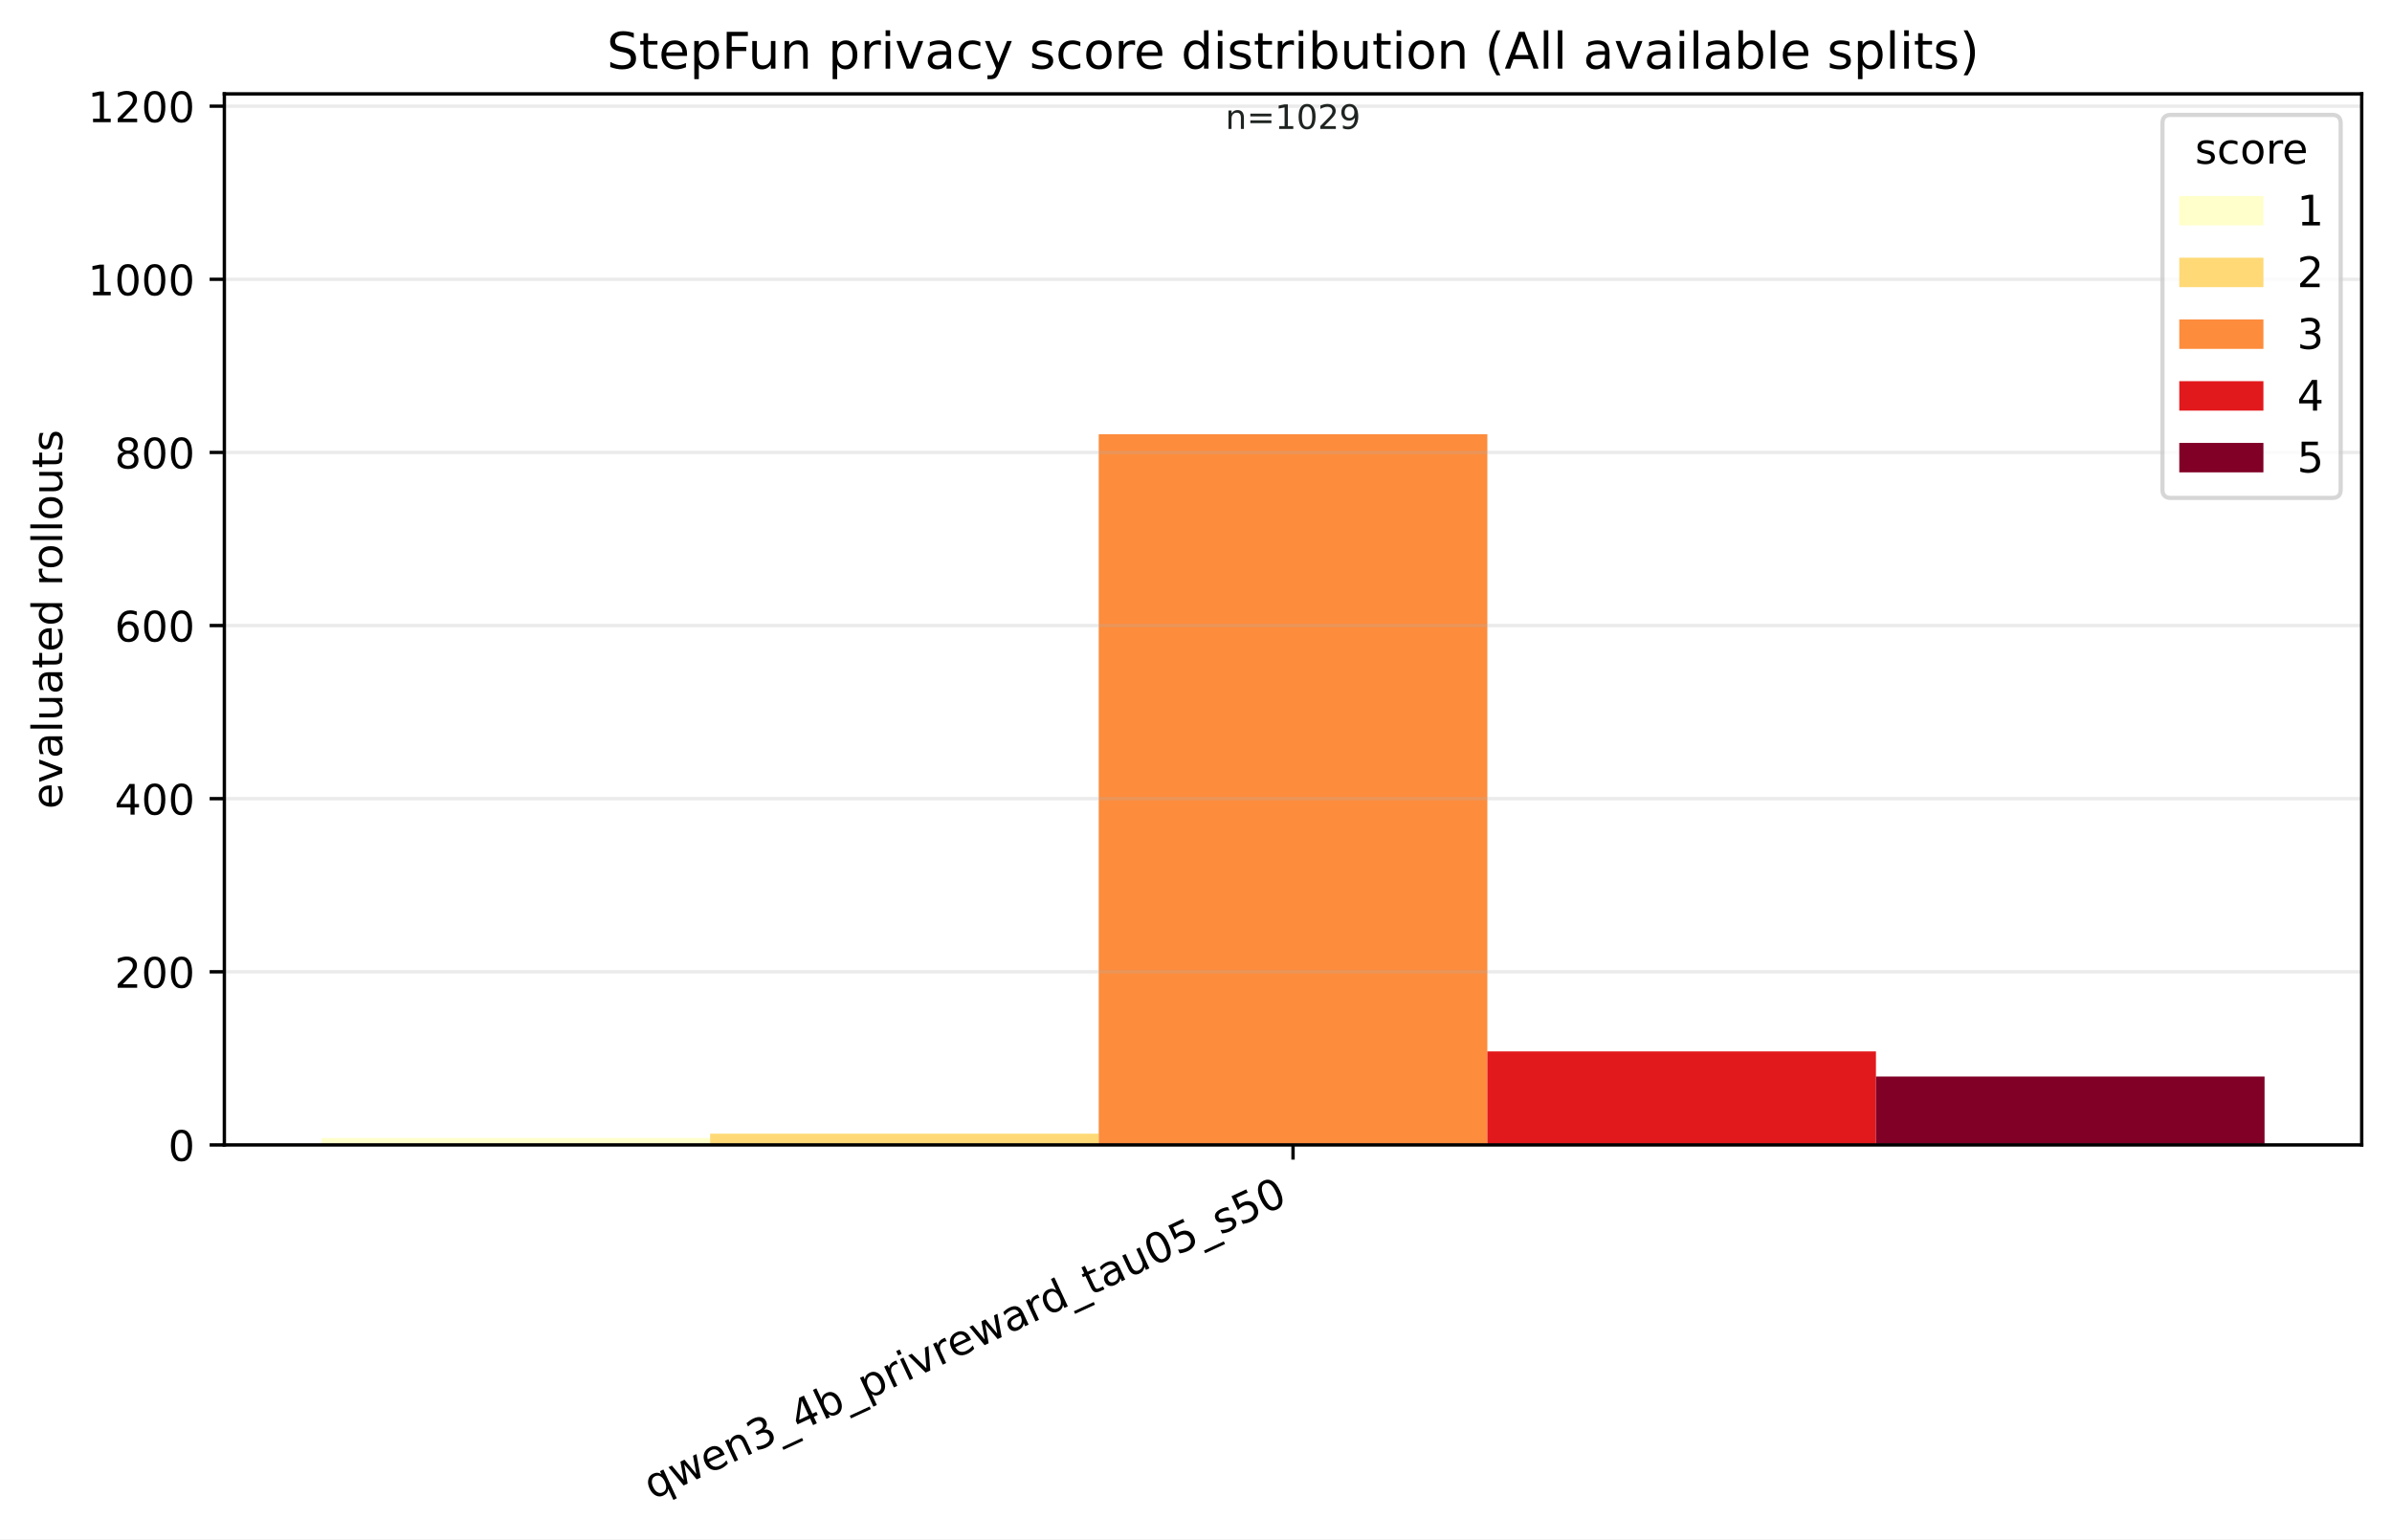
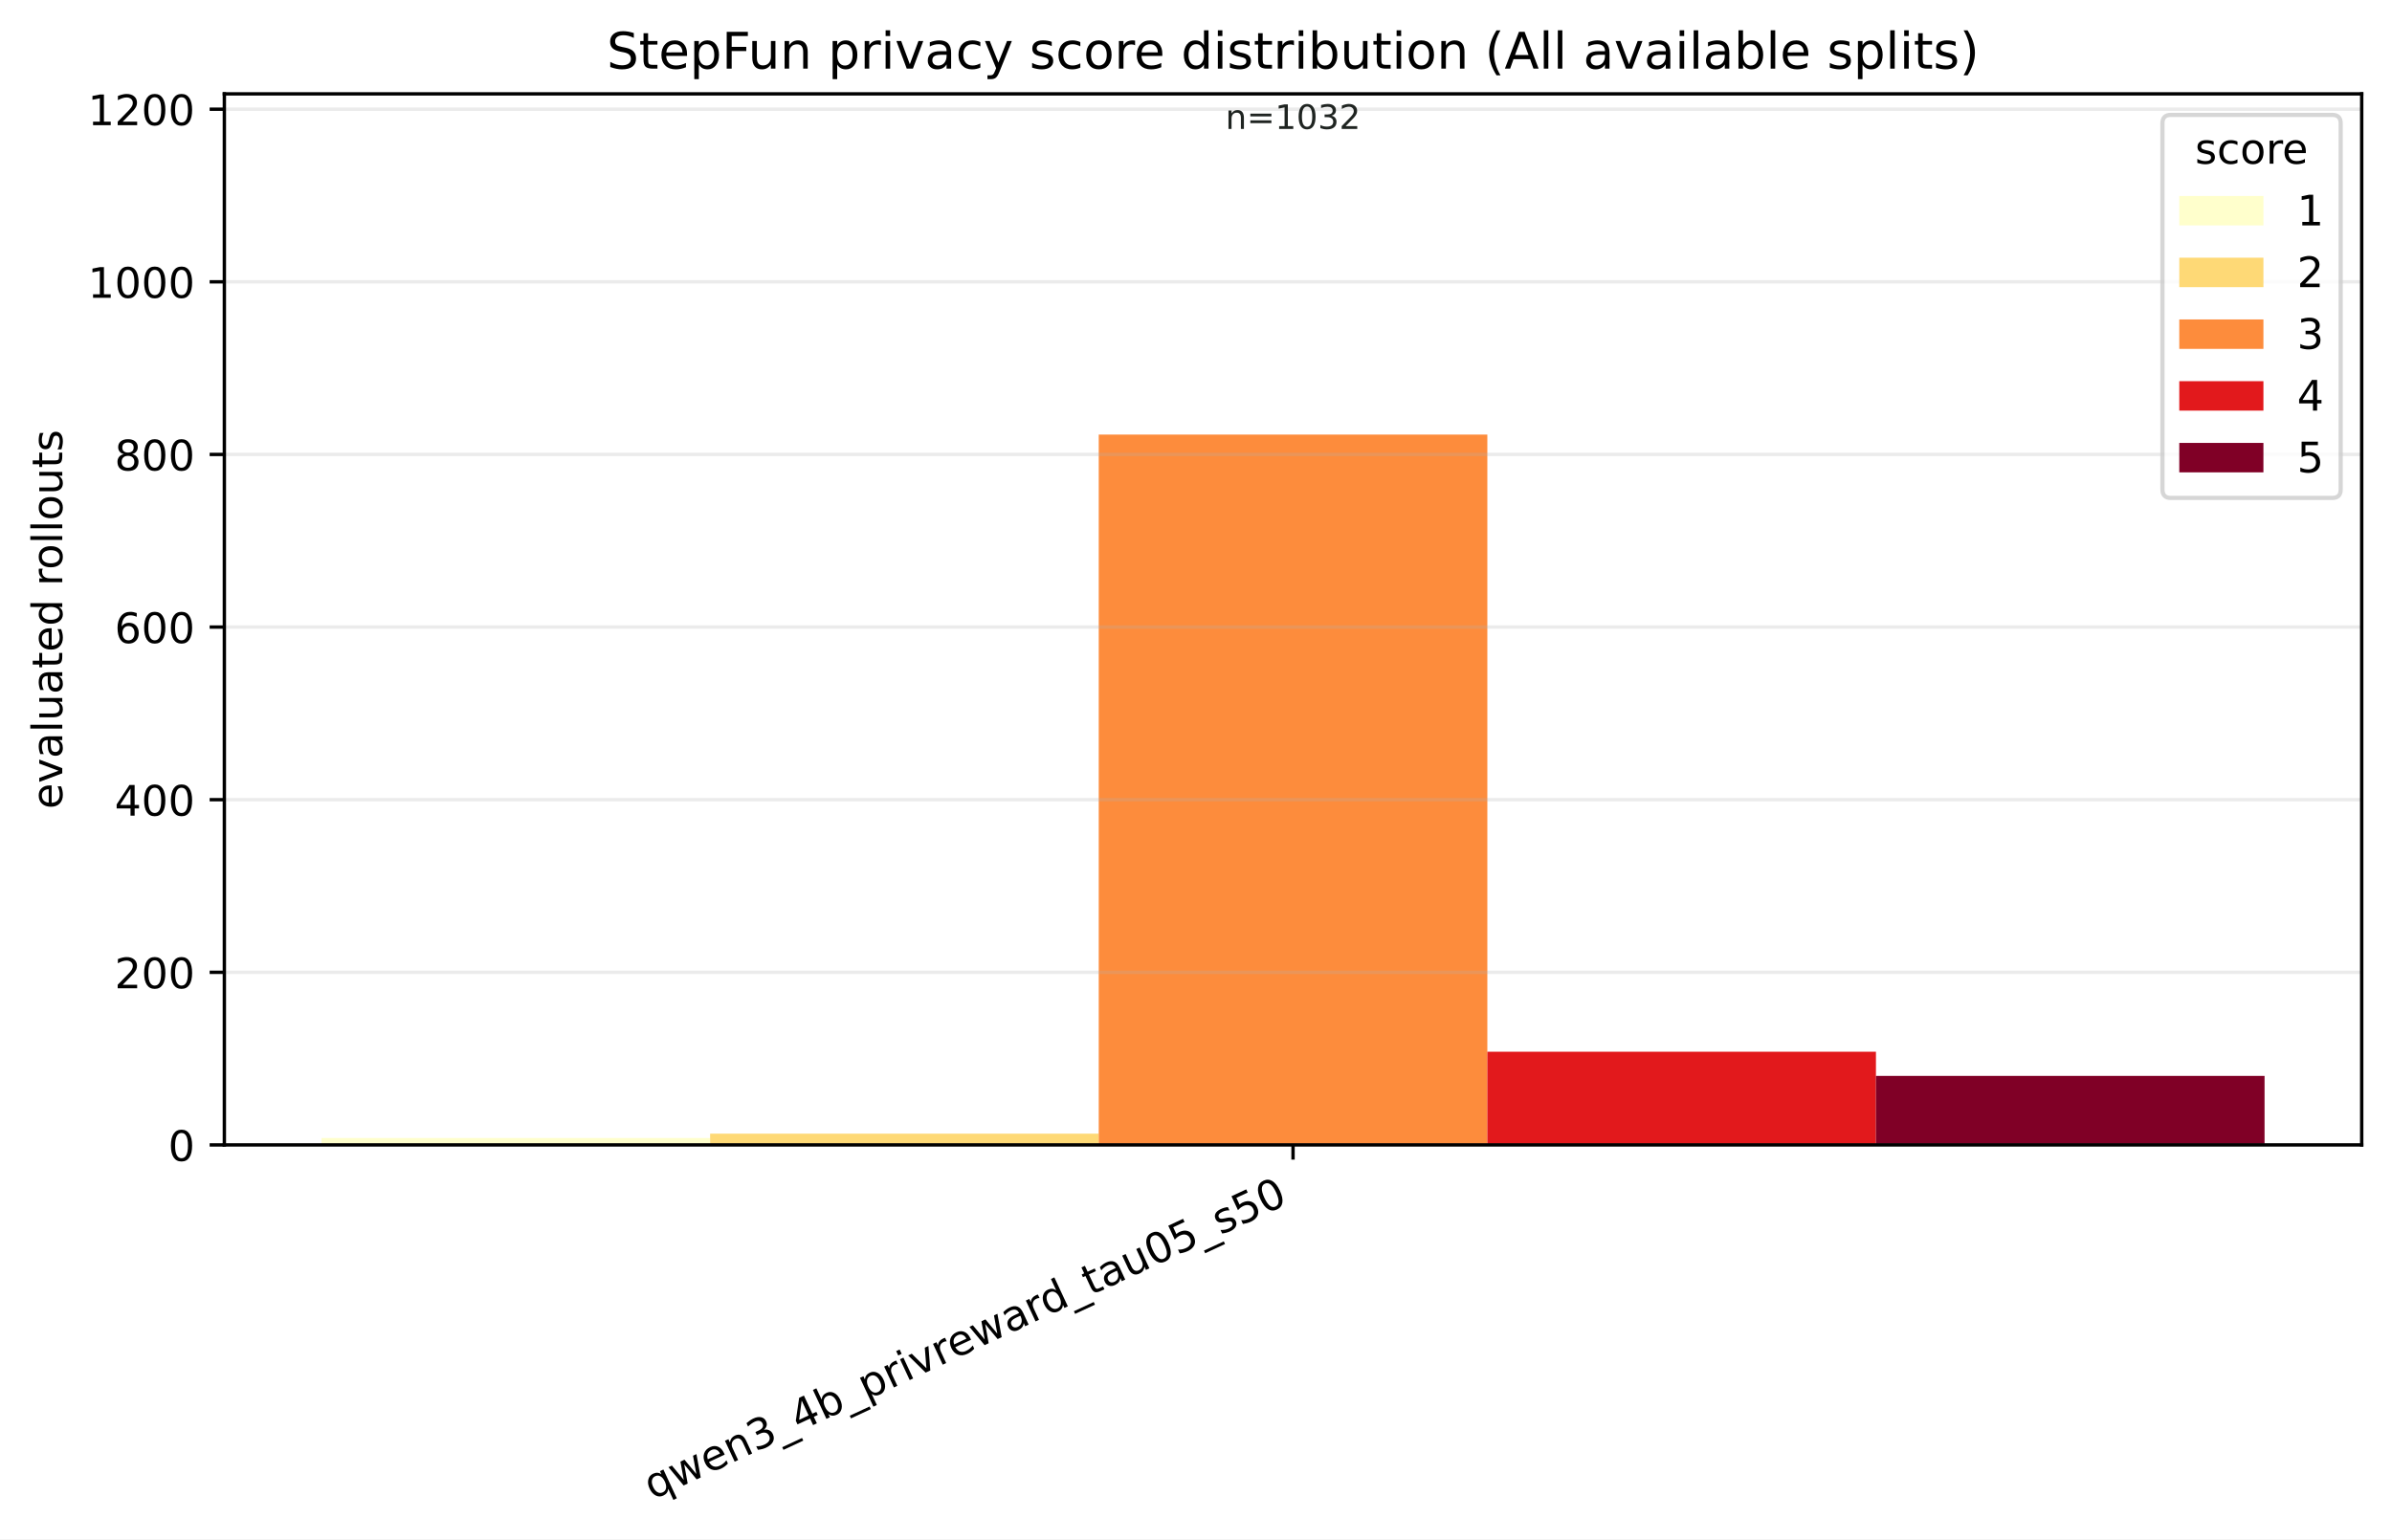
<svg xmlns="http://www.w3.org/2000/svg" xmlns:xlink="http://www.w3.org/1999/xlink" width="568.558pt" height="365.984pt" viewBox="0 0 568.558 365.984" version="1.1">
  <defs>
    <style type="text/css">*{stroke-linejoin: round; stroke-linecap: butt}</style>
  </defs>
  <g id="figure_1">
    <g id="patch_1">
      <path d="M 0 365.984 L 568.558 365.984 L 568.558 0 L 0 0 z " style="fill: #ffffff" />
    </g>
    <g id="axes_1">
      <g id="patch_2">
        <path d="M 53.328 272.217 L 561.358 272.217 L 561.358 22.318 L 53.328 22.318 z " style="fill: #ffffff" />
      </g>
      <g id="patch_3">
-         <path d="M 76.42 272.217 L 168.789 272.217 L 168.789 270.57 L 76.42 270.57 z " clip-path="url(#p75df45fd45)" style="fill: #ffffcc" />
+         <path d="M 76.42 272.217 L 168.789 272.217 L 168.789 270.575 L 76.42 270.575 z " clip-path="url(#pece420eff3)" style="fill: #ffffcc" />
      </g>
      <g id="patch_4">
-         <path d="M 168.789 272.217 L 261.159 272.217 L 261.159 269.541 L 168.789 269.541 z " clip-path="url(#p75df45fd45)" style="fill: #fed976" />
+         <path d="M 168.789 272.217 L 261.159 272.217 L 261.159 269.549 L 168.789 269.549 z " clip-path="url(#pece420eff3)" style="fill: #fed976" />
      </g>
      <g id="patch_5">
-         <path d="M 261.159 272.217 L 353.528 272.217 L 353.528 103.247 L 261.159 103.247 z " clip-path="url(#p75df45fd45)" style="fill: #fd8c3c" />
+         <path d="M 261.159 272.217 L 353.528 272.217 L 353.528 103.327 L 261.159 103.327 z " clip-path="url(#pece420eff3)" style="fill: #fd8c3c" />
      </g>
      <g id="patch_6">
-         <path d="M 353.528 272.217 L 445.897 272.217 L 445.897 249.989 L 353.528 249.989 z " clip-path="url(#p75df45fd45)" style="fill: #e2191c" />
+         <path d="M 353.528 272.217 L 445.897 272.217 L 445.897 250.054 L 353.528 250.054 z " clip-path="url(#pece420eff3)" style="fill: #e2191c" />
      </g>
      <g id="patch_7">
-         <path d="M 445.897 272.217 L 538.266 272.217 L 538.266 255.958 L 445.897 255.958 z " clip-path="url(#p75df45fd45)" style="fill: #800026" />
+         <path d="M 445.897 272.217 L 538.266 272.217 L 538.266 255.8 L 445.897 255.8 z " clip-path="url(#pece420eff3)" style="fill: #800026" />
      </g>
      <g id="matplotlib.axis_1">
        <g id="xtick_1">
          <g id="line2d_1">
            <defs>
-               <path id="m9df566ce9e" d="M 0 0 L 0 3.5 " style="stroke: #000000; stroke-width: 0.8" />
+               <path id="m0e441c0aa0" d="M 0 0 L 0 3.5 " style="stroke: #000000; stroke-width: 0.8" />
            </defs>
            <g>
-               <use xlink:href="#m9df566ce9e" x="307.343" y="272.217" style="stroke: #000000; stroke-width: 0.8" />
+               <use xlink:href="#m0e441c0aa0" x="307.343" y="272.217" style="stroke: #000000; stroke-width: 0.8" />
            </g>
          </g>
          <g id="text_1">
            <g transform="translate(155.0641 356.6474) rotate(-25) scale(0.1 -0.1)">
              <defs>
                <path id="DejaVuSans-71" d="M 947 1747 Q 947 1113 1208 752 Q 1469 391 1925 391 Q 2381 391 2643 752 Q 2906 1113 2906 1747 Q 2906 2381 2643 2742 Q 2381 3103 1925 3103 Q 1469 3103 1208 2742 Q 947 2381 947 1747 z M 2906 525 Q 2725 213 2448 61 Q 2172 -91 1784 -91 Q 1150 -91 751 415 Q 353 922 353 1747 Q 353 2572 751 3078 Q 1150 3584 1784 3584 Q 2172 3584 2448 3432 Q 2725 3281 2906 2969 L 2906 3500 L 3481 3500 L 3481 -1331 L 2906 -1331 L 2906 525 z " transform="scale(0.015625)" />
                <path id="DejaVuSans-77" d="M 269 3500 L 844 3500 L 1563 769 L 2278 3500 L 2956 3500 L 3675 769 L 4391 3500 L 4966 3500 L 4050 0 L 3372 0 L 2619 2869 L 1863 0 L 1184 0 L 269 3500 z " transform="scale(0.015625)" />
                <path id="DejaVuSans-65" d="M 3597 1894 L 3597 1613 L 953 1613 Q 991 1019 1311 708 Q 1631 397 2203 397 Q 2534 397 2845 478 Q 3156 559 3463 722 L 3463 178 Q 3153 47 2828 -22 Q 2503 -91 2169 -91 Q 1331 -91 842 396 Q 353 884 353 1716 Q 353 2575 817 3079 Q 1281 3584 2069 3584 Q 2775 3584 3186 3129 Q 3597 2675 3597 1894 z M 3022 2063 Q 3016 2534 2758 2815 Q 2500 3097 2075 3097 Q 1594 3097 1305 2825 Q 1016 2553 972 2059 L 3022 2063 z " transform="scale(0.015625)" />
                <path id="DejaVuSans-6e" d="M 3513 2113 L 3513 0 L 2938 0 L 2938 2094 Q 2938 2591 2744 2837 Q 2550 3084 2163 3084 Q 1697 3084 1428 2787 Q 1159 2491 1159 1978 L 1159 0 L 581 0 L 581 3500 L 1159 3500 L 1159 2956 Q 1366 3272 1645 3428 Q 1925 3584 2291 3584 Q 2894 3584 3203 3211 Q 3513 2838 3513 2113 z " transform="scale(0.015625)" />
                <path id="DejaVuSans-33" d="M 2597 2516 Q 3050 2419 3304 2112 Q 3559 1806 3559 1356 Q 3559 666 3084 287 Q 2609 -91 1734 -91 Q 1441 -91 1130 -33 Q 819 25 488 141 L 488 750 Q 750 597 1062 519 Q 1375 441 1716 441 Q 2309 441 2620 675 Q 2931 909 2931 1356 Q 2931 1769 2642 2001 Q 2353 2234 1838 2234 L 1294 2234 L 1294 2753 L 1863 2753 Q 2328 2753 2575 2939 Q 2822 3125 2822 3475 Q 2822 3834 2567 4026 Q 2313 4219 1838 4219 Q 1578 4219 1281 4162 Q 984 4106 628 3988 L 628 4550 Q 988 4650 1302 4700 Q 1616 4750 1894 4750 Q 2613 4750 3031 4423 Q 3450 4097 3450 3541 Q 3450 3153 3228 2886 Q 3006 2619 2597 2516 z " transform="scale(0.015625)" />
                <path id="DejaVuSans-5f" d="M 3263 -1063 L 3263 -1509 L -63 -1509 L -63 -1063 L 3263 -1063 z " transform="scale(0.015625)" />
                <path id="DejaVuSans-34" d="M 2419 4116 L 825 1625 L 2419 1625 L 2419 4116 z M 2253 4666 L 3047 4666 L 3047 1625 L 3713 1625 L 3713 1100 L 3047 1100 L 3047 0 L 2419 0 L 2419 1100 L 313 1100 L 313 1709 L 2253 4666 z " transform="scale(0.015625)" />
                <path id="DejaVuSans-62" d="M 3116 1747 Q 3116 2381 2855 2742 Q 2594 3103 2138 3103 Q 1681 3103 1420 2742 Q 1159 2381 1159 1747 Q 1159 1113 1420 752 Q 1681 391 2138 391 Q 2594 391 2855 752 Q 3116 1113 3116 1747 z M 1159 2969 Q 1341 3281 1617 3432 Q 1894 3584 2278 3584 Q 2916 3584 3314 3078 Q 3713 2572 3713 1747 Q 3713 922 3314 415 Q 2916 -91 2278 -91 Q 1894 -91 1617 61 Q 1341 213 1159 525 L 1159 0 L 581 0 L 581 4863 L 1159 4863 L 1159 2969 z " transform="scale(0.015625)" />
                <path id="DejaVuSans-70" d="M 1159 525 L 1159 -1331 L 581 -1331 L 581 3500 L 1159 3500 L 1159 2969 Q 1341 3281 1617 3432 Q 1894 3584 2278 3584 Q 2916 3584 3314 3078 Q 3713 2572 3713 1747 Q 3713 922 3314 415 Q 2916 -91 2278 -91 Q 1894 -91 1617 61 Q 1341 213 1159 525 z M 3116 1747 Q 3116 2381 2855 2742 Q 2594 3103 2138 3103 Q 1681 3103 1420 2742 Q 1159 2381 1159 1747 Q 1159 1113 1420 752 Q 1681 391 2138 391 Q 2594 391 2855 752 Q 3116 1113 3116 1747 z " transform="scale(0.015625)" />
                <path id="DejaVuSans-72" d="M 2631 2963 Q 2534 3019 2420 3045 Q 2306 3072 2169 3072 Q 1681 3072 1420 2755 Q 1159 2438 1159 1844 L 1159 0 L 581 0 L 581 3500 L 1159 3500 L 1159 2956 Q 1341 3275 1631 3429 Q 1922 3584 2338 3584 Q 2397 3584 2469 3576 Q 2541 3569 2628 3553 L 2631 2963 z " transform="scale(0.015625)" />
                <path id="DejaVuSans-69" d="M 603 3500 L 1178 3500 L 1178 0 L 603 0 L 603 3500 z M 603 4863 L 1178 4863 L 1178 4134 L 603 4134 L 603 4863 z " transform="scale(0.015625)" />
                <path id="DejaVuSans-76" d="M 191 3500 L 800 3500 L 1894 563 L 2988 3500 L 3597 3500 L 2284 0 L 1503 0 L 191 3500 z " transform="scale(0.015625)" />
                <path id="DejaVuSans-61" d="M 2194 1759 Q 1497 1759 1228 1600 Q 959 1441 959 1056 Q 959 750 1161 570 Q 1363 391 1709 391 Q 2188 391 2477 730 Q 2766 1069 2766 1631 L 2766 1759 L 2194 1759 z M 3341 1997 L 3341 0 L 2766 0 L 2766 531 Q 2569 213 2275 61 Q 1981 -91 1556 -91 Q 1019 -91 701 211 Q 384 513 384 1019 Q 384 1609 779 1909 Q 1175 2209 1959 2209 L 2766 2209 L 2766 2266 Q 2766 2663 2505 2880 Q 2244 3097 1772 3097 Q 1472 3097 1187 3025 Q 903 2953 641 2809 L 641 3341 Q 956 3463 1253 3523 Q 1550 3584 1831 3584 Q 2591 3584 2966 3190 Q 3341 2797 3341 1997 z " transform="scale(0.015625)" />
                <path id="DejaVuSans-64" d="M 2906 2969 L 2906 4863 L 3481 4863 L 3481 0 L 2906 0 L 2906 525 Q 2725 213 2448 61 Q 2172 -91 1784 -91 Q 1150 -91 751 415 Q 353 922 353 1747 Q 353 2572 751 3078 Q 1150 3584 1784 3584 Q 2172 3584 2448 3432 Q 2725 3281 2906 2969 z M 947 1747 Q 947 1113 1208 752 Q 1469 391 1925 391 Q 2381 391 2643 752 Q 2906 1113 2906 1747 Q 2906 2381 2643 2742 Q 2381 3103 1925 3103 Q 1469 3103 1208 2742 Q 947 2381 947 1747 z " transform="scale(0.015625)" />
                <path id="DejaVuSans-74" d="M 1172 4494 L 1172 3500 L 2356 3500 L 2356 3053 L 1172 3053 L 1172 1153 Q 1172 725 1289 603 Q 1406 481 1766 481 L 2356 481 L 2356 0 L 1766 0 Q 1100 0 847 248 Q 594 497 594 1153 L 594 3053 L 172 3053 L 172 3500 L 594 3500 L 594 4494 L 1172 4494 z " transform="scale(0.015625)" />
                <path id="DejaVuSans-75" d="M 544 1381 L 544 3500 L 1119 3500 L 1119 1403 Q 1119 906 1312 657 Q 1506 409 1894 409 Q 2359 409 2629 706 Q 2900 1003 2900 1516 L 2900 3500 L 3475 3500 L 3475 0 L 2900 0 L 2900 538 Q 2691 219 2414 64 Q 2138 -91 1772 -91 Q 1169 -91 856 284 Q 544 659 544 1381 z M 1991 3584 L 1991 3584 z " transform="scale(0.015625)" />
                <path id="DejaVuSans-30" d="M 2034 4250 Q 1547 4250 1301 3770 Q 1056 3291 1056 2328 Q 1056 1369 1301 889 Q 1547 409 2034 409 Q 2525 409 2770 889 Q 3016 1369 3016 2328 Q 3016 3291 2770 3770 Q 2525 4250 2034 4250 z M 2034 4750 Q 2819 4750 3233 4129 Q 3647 3509 3647 2328 Q 3647 1150 3233 529 Q 2819 -91 2034 -91 Q 1250 -91 836 529 Q 422 1150 422 2328 Q 422 3509 836 4129 Q 1250 4750 2034 4750 z " transform="scale(0.015625)" />
                <path id="DejaVuSans-35" d="M 691 4666 L 3169 4666 L 3169 4134 L 1269 4134 L 1269 2991 Q 1406 3038 1543 3061 Q 1681 3084 1819 3084 Q 2600 3084 3056 2656 Q 3513 2228 3513 1497 Q 3513 744 3044 326 Q 2575 -91 1722 -91 Q 1428 -91 1123 -41 Q 819 9 494 109 L 494 744 Q 775 591 1075 516 Q 1375 441 1709 441 Q 2250 441 2565 725 Q 2881 1009 2881 1497 Q 2881 1984 2565 2268 Q 2250 2553 1709 2553 Q 1456 2553 1204 2497 Q 953 2441 691 2322 L 691 4666 z " transform="scale(0.015625)" />
                <path id="DejaVuSans-73" d="M 2834 3397 L 2834 2853 Q 2591 2978 2328 3040 Q 2066 3103 1784 3103 Q 1356 3103 1142 2972 Q 928 2841 928 2578 Q 928 2378 1081 2264 Q 1234 2150 1697 2047 L 1894 2003 Q 2506 1872 2764 1633 Q 3022 1394 3022 966 Q 3022 478 2636 193 Q 2250 -91 1575 -91 Q 1294 -91 989 -36 Q 684 19 347 128 L 347 722 Q 666 556 975 473 Q 1284 391 1588 391 Q 1994 391 2212 530 Q 2431 669 2431 922 Q 2431 1156 2273 1281 Q 2116 1406 1581 1522 L 1381 1569 Q 847 1681 609 1914 Q 372 2147 372 2553 Q 372 3047 722 3315 Q 1072 3584 1716 3584 Q 2034 3584 2315 3537 Q 2597 3491 2834 3397 z " transform="scale(0.015625)" />
              </defs>
              <use xlink:href="#DejaVuSans-71" />
              <use xlink:href="#DejaVuSans-77" transform="translate(63.47656 0)" />
              <use xlink:href="#DejaVuSans-65" transform="translate(145.2637 0)" />
              <use xlink:href="#DejaVuSans-6e" transform="translate(206.7871 0)" />
              <use xlink:href="#DejaVuSans-33" transform="translate(270.166 0)" />
              <use xlink:href="#DejaVuSans-5f" transform="translate(333.7891 0)" />
              <use xlink:href="#DejaVuSans-34" transform="translate(383.7891 0)" />
              <use xlink:href="#DejaVuSans-62" transform="translate(447.4121 0)" />
              <use xlink:href="#DejaVuSans-5f" transform="translate(510.8887 0)" />
              <use xlink:href="#DejaVuSans-70" transform="translate(560.8887 0)" />
              <use xlink:href="#DejaVuSans-72" transform="translate(624.3652 0)" />
              <use xlink:href="#DejaVuSans-69" transform="translate(665.4785 0)" />
              <use xlink:href="#DejaVuSans-76" transform="translate(693.2617 0)" />
              <use xlink:href="#DejaVuSans-72" transform="translate(752.4414 0)" />
              <use xlink:href="#DejaVuSans-65" transform="translate(791.3047 0)" />
              <use xlink:href="#DejaVuSans-77" transform="translate(852.8281 0)" />
              <use xlink:href="#DejaVuSans-61" transform="translate(934.6152 0)" />
              <use xlink:href="#DejaVuSans-72" transform="translate(995.8945 0)" />
              <use xlink:href="#DejaVuSans-64" transform="translate(1035.258 0)" />
              <use xlink:href="#DejaVuSans-5f" transform="translate(1098.734 0)" />
              <use xlink:href="#DejaVuSans-74" transform="translate(1148.734 0)" />
              <use xlink:href="#DejaVuSans-61" transform="translate(1187.943 0)" />
              <use xlink:href="#DejaVuSans-75" transform="translate(1249.223 0)" />
              <use xlink:href="#DejaVuSans-30" transform="translate(1312.602 0)" />
              <use xlink:href="#DejaVuSans-35" transform="translate(1376.225 0)" />
              <use xlink:href="#DejaVuSans-5f" transform="translate(1439.848 0)" />
              <use xlink:href="#DejaVuSans-73" transform="translate(1489.848 0)" />
              <use xlink:href="#DejaVuSans-35" transform="translate(1541.947 0)" />
              <use xlink:href="#DejaVuSans-30" transform="translate(1605.57 0)" />
            </g>
          </g>
        </g>
      </g>
      <g id="matplotlib.axis_2">
        <g id="ytick_1">
          <g id="line2d_2">
-             <path d="M 53.328 272.217 L 561.358 272.217 " clip-path="url(#p75df45fd45)" style="fill: none; stroke: #b0b0b0; stroke-opacity: 0.25; stroke-width: 0.8; stroke-linecap: square" />
+             <path d="M 53.328 272.217 L 561.358 272.217 " clip-path="url(#pece420eff3)" style="fill: none; stroke: #b0b0b0; stroke-opacity: 0.25; stroke-width: 0.8; stroke-linecap: square" />
          </g>
          <g id="line2d_3">
            <defs>
-               <path id="mca299df911" d="M 0 0 L -3.5 0 " style="stroke: #000000; stroke-width: 0.8" />
+               <path id="m14e8c28474" d="M 0 0 L -3.5 0 " style="stroke: #000000; stroke-width: 0.8" />
            </defs>
            <g>
-               <use xlink:href="#mca299df911" x="53.328" y="272.217" style="stroke: #000000; stroke-width: 0.8" />
+               <use xlink:href="#m14e8c28474" x="53.328" y="272.217" style="stroke: #000000; stroke-width: 0.8" />
            </g>
          </g>
          <g id="text_2">
            <g transform="translate(39.96563 276.0158) scale(0.1 -0.1)">
              <use xlink:href="#DejaVuSans-30" />
            </g>
          </g>
        </g>
        <g id="ytick_2">
          <g id="line2d_4">
-             <path d="M 53.328 231.055 L 561.358 231.055 " clip-path="url(#p75df45fd45)" style="fill: none; stroke: #b0b0b0; stroke-opacity: 0.25; stroke-width: 0.8; stroke-linecap: square" />
+             <path d="M 53.328 231.174 L 561.358 231.174 " clip-path="url(#pece420eff3)" style="fill: none; stroke: #b0b0b0; stroke-opacity: 0.25; stroke-width: 0.8; stroke-linecap: square" />
          </g>
          <g id="line2d_5">
            <g>
-               <use xlink:href="#mca299df911" x="53.328" y="231.055" style="stroke: #000000; stroke-width: 0.8" />
+               <use xlink:href="#m14e8c28474" x="53.328" y="231.174" style="stroke: #000000; stroke-width: 0.8" />
            </g>
          </g>
          <g id="text_3">
-             <g transform="translate(27.24063 234.8539) scale(0.1 -0.1)">
+             <g transform="translate(27.24063 234.9735) scale(0.1 -0.1)">
              <defs>
                <path id="DejaVuSans-32" d="M 1228 531 L 3431 531 L 3431 0 L 469 0 L 469 531 Q 828 903 1448 1529 Q 2069 2156 2228 2338 Q 2531 2678 2651 2914 Q 2772 3150 2772 3378 Q 2772 3750 2511 3984 Q 2250 4219 1831 4219 Q 1534 4219 1204 4116 Q 875 4013 500 3803 L 500 4441 Q 881 4594 1212 4672 Q 1544 4750 1819 4750 Q 2544 4750 2975 4387 Q 3406 4025 3406 3419 Q 3406 3131 3298 2873 Q 3191 2616 2906 2266 Q 2828 2175 2409 1742 Q 1991 1309 1228 531 z " transform="scale(0.015625)" />
              </defs>
              <use xlink:href="#DejaVuSans-32" />
              <use xlink:href="#DejaVuSans-30" transform="translate(63.62305 0)" />
              <use xlink:href="#DejaVuSans-30" transform="translate(127.2461 0)" />
            </g>
          </g>
        </g>
        <g id="ytick_3">
          <g id="line2d_6">
-             <path d="M 53.328 189.893 L 561.358 189.893 " clip-path="url(#p75df45fd45)" style="fill: none; stroke: #b0b0b0; stroke-opacity: 0.25; stroke-width: 0.8; stroke-linecap: square" />
+             <path d="M 53.328 190.132 L 561.358 190.132 " clip-path="url(#pece420eff3)" style="fill: none; stroke: #b0b0b0; stroke-opacity: 0.25; stroke-width: 0.8; stroke-linecap: square" />
          </g>
          <g id="line2d_7">
            <g>
-               <use xlink:href="#mca299df911" x="53.328" y="189.893" style="stroke: #000000; stroke-width: 0.8" />
+               <use xlink:href="#m14e8c28474" x="53.328" y="190.132" style="stroke: #000000; stroke-width: 0.8" />
            </g>
          </g>
          <g id="text_4">
-             <g transform="translate(27.24063 193.6919) scale(0.1 -0.1)">
+             <g transform="translate(27.24063 193.9312) scale(0.1 -0.1)">
              <use xlink:href="#DejaVuSans-34" />
              <use xlink:href="#DejaVuSans-30" transform="translate(63.62305 0)" />
              <use xlink:href="#DejaVuSans-30" transform="translate(127.2461 0)" />
            </g>
          </g>
        </g>
        <g id="ytick_4">
          <g id="line2d_8">
-             <path d="M 53.328 148.731 L 561.358 148.731 " clip-path="url(#p75df45fd45)" style="fill: none; stroke: #b0b0b0; stroke-opacity: 0.25; stroke-width: 0.8; stroke-linecap: square" />
+             <path d="M 53.328 149.09 L 561.358 149.09 " clip-path="url(#pece420eff3)" style="fill: none; stroke: #b0b0b0; stroke-opacity: 0.25; stroke-width: 0.8; stroke-linecap: square" />
          </g>
          <g id="line2d_9">
            <g>
-               <use xlink:href="#mca299df911" x="53.328" y="148.731" style="stroke: #000000; stroke-width: 0.8" />
+               <use xlink:href="#m14e8c28474" x="53.328" y="149.09" style="stroke: #000000; stroke-width: 0.8" />
            </g>
          </g>
          <g id="text_5">
-             <g transform="translate(27.24063 152.5299) scale(0.1 -0.1)">
+             <g transform="translate(27.24063 152.8889) scale(0.1 -0.1)">
              <defs>
                <path id="DejaVuSans-36" d="M 2113 2584 Q 1688 2584 1439 2293 Q 1191 2003 1191 1497 Q 1191 994 1439 701 Q 1688 409 2113 409 Q 2538 409 2786 701 Q 3034 994 3034 1497 Q 3034 2003 2786 2293 Q 2538 2584 2113 2584 z M 3366 4563 L 3366 3988 Q 3128 4100 2886 4159 Q 2644 4219 2406 4219 Q 1781 4219 1451 3797 Q 1122 3375 1075 2522 Q 1259 2794 1537 2939 Q 1816 3084 2150 3084 Q 2853 3084 3261 2657 Q 3669 2231 3669 1497 Q 3669 778 3244 343 Q 2819 -91 2113 -91 Q 1303 -91 875 529 Q 447 1150 447 2328 Q 447 3434 972 4092 Q 1497 4750 2381 4750 Q 2619 4750 2861 4703 Q 3103 4656 3366 4563 z " transform="scale(0.015625)" />
              </defs>
              <use xlink:href="#DejaVuSans-36" />
              <use xlink:href="#DejaVuSans-30" transform="translate(63.62305 0)" />
              <use xlink:href="#DejaVuSans-30" transform="translate(127.2461 0)" />
            </g>
          </g>
        </g>
        <g id="ytick_5">
          <g id="line2d_10">
-             <path d="M 53.328 107.569 L 561.358 107.569 " clip-path="url(#p75df45fd45)" style="fill: none; stroke: #b0b0b0; stroke-opacity: 0.25; stroke-width: 0.8; stroke-linecap: square" />
+             <path d="M 53.328 108.047 L 561.358 108.047 " clip-path="url(#pece420eff3)" style="fill: none; stroke: #b0b0b0; stroke-opacity: 0.25; stroke-width: 0.8; stroke-linecap: square" />
          </g>
          <g id="line2d_11">
            <g>
-               <use xlink:href="#mca299df911" x="53.328" y="107.569" style="stroke: #000000; stroke-width: 0.8" />
+               <use xlink:href="#m14e8c28474" x="53.328" y="108.047" style="stroke: #000000; stroke-width: 0.8" />
            </g>
          </g>
          <g id="text_6">
-             <g transform="translate(27.24063 111.3679) scale(0.1 -0.1)">
+             <g transform="translate(27.24063 111.8465) scale(0.1 -0.1)">
              <defs>
                <path id="DejaVuSans-38" d="M 2034 2216 Q 1584 2216 1326 1975 Q 1069 1734 1069 1313 Q 1069 891 1326 650 Q 1584 409 2034 409 Q 2484 409 2743 651 Q 3003 894 3003 1313 Q 3003 1734 2745 1975 Q 2488 2216 2034 2216 z M 1403 2484 Q 997 2584 770 2862 Q 544 3141 544 3541 Q 544 4100 942 4425 Q 1341 4750 2034 4750 Q 2731 4750 3128 4425 Q 3525 4100 3525 3541 Q 3525 3141 3298 2862 Q 3072 2584 2669 2484 Q 3125 2378 3379 2068 Q 3634 1759 3634 1313 Q 3634 634 3220 271 Q 2806 -91 2034 -91 Q 1263 -91 848 271 Q 434 634 434 1313 Q 434 1759 690 2068 Q 947 2378 1403 2484 z M 1172 3481 Q 1172 3119 1398 2916 Q 1625 2713 2034 2713 Q 2441 2713 2670 2916 Q 2900 3119 2900 3481 Q 2900 3844 2670 4047 Q 2441 4250 2034 4250 Q 1625 4250 1398 4047 Q 1172 3844 1172 3481 z " transform="scale(0.015625)" />
              </defs>
              <use xlink:href="#DejaVuSans-38" />
              <use xlink:href="#DejaVuSans-30" transform="translate(63.62305 0)" />
              <use xlink:href="#DejaVuSans-30" transform="translate(127.2461 0)" />
            </g>
          </g>
        </g>
        <g id="ytick_6">
          <g id="line2d_12">
-             <path d="M 53.328 66.407 L 561.358 66.407 " clip-path="url(#p75df45fd45)" style="fill: none; stroke: #b0b0b0; stroke-opacity: 0.25; stroke-width: 0.8; stroke-linecap: square" />
+             <path d="M 53.328 67.005 L 561.358 67.005 " clip-path="url(#pece420eff3)" style="fill: none; stroke: #b0b0b0; stroke-opacity: 0.25; stroke-width: 0.8; stroke-linecap: square" />
          </g>
          <g id="line2d_13">
            <g>
-               <use xlink:href="#mca299df911" x="53.328" y="66.407" style="stroke: #000000; stroke-width: 0.8" />
+               <use xlink:href="#m14e8c28474" x="53.328" y="67.005" style="stroke: #000000; stroke-width: 0.8" />
            </g>
          </g>
          <g id="text_7">
-             <g transform="translate(20.87813 70.20594) scale(0.1 -0.1)">
+             <g transform="translate(20.87813 70.80423) scale(0.1 -0.1)">
              <defs>
                <path id="DejaVuSans-31" d="M 794 531 L 1825 531 L 1825 4091 L 703 3866 L 703 4441 L 1819 4666 L 2450 4666 L 2450 531 L 3481 531 L 3481 0 L 794 0 L 794 531 z " transform="scale(0.015625)" />
              </defs>
              <use xlink:href="#DejaVuSans-31" />
              <use xlink:href="#DejaVuSans-30" transform="translate(63.62305 0)" />
              <use xlink:href="#DejaVuSans-30" transform="translate(127.2461 0)" />
              <use xlink:href="#DejaVuSans-30" transform="translate(190.8691 0)" />
            </g>
          </g>
        </g>
        <g id="ytick_7">
          <g id="line2d_14">
-             <path d="M 53.328 25.245 L 561.358 25.245 " clip-path="url(#p75df45fd45)" style="fill: none; stroke: #b0b0b0; stroke-opacity: 0.25; stroke-width: 0.8; stroke-linecap: square" />
+             <path d="M 53.328 25.963 L 561.358 25.963 " clip-path="url(#pece420eff3)" style="fill: none; stroke: #b0b0b0; stroke-opacity: 0.25; stroke-width: 0.8; stroke-linecap: square" />
          </g>
          <g id="line2d_15">
            <g>
-               <use xlink:href="#mca299df911" x="53.328" y="25.245" style="stroke: #000000; stroke-width: 0.8" />
+               <use xlink:href="#m14e8c28474" x="53.328" y="25.963" style="stroke: #000000; stroke-width: 0.8" />
            </g>
          </g>
          <g id="text_8">
-             <g transform="translate(20.87813 29.04396) scale(0.1 -0.1)">
+             <g transform="translate(20.87813 29.7619) scale(0.1 -0.1)">
              <use xlink:href="#DejaVuSans-31" />
              <use xlink:href="#DejaVuSans-32" transform="translate(63.62305 0)" />
              <use xlink:href="#DejaVuSans-30" transform="translate(127.2461 0)" />
              <use xlink:href="#DejaVuSans-30" transform="translate(190.8691 0)" />
            </g>
          </g>
        </g>
        <g id="text_9">
          <g transform="translate(14.79844 192.3627) rotate(-90) scale(0.1 -0.1)">
            <defs>
              <path id="DejaVuSans-6c" d="M 603 4863 L 1178 4863 L 1178 0 L 603 0 L 603 4863 z " transform="scale(0.015625)" />
              <path id="DejaVuSans-20" transform="scale(0.015625)" />
              <path id="DejaVuSans-6f" d="M 1959 3097 Q 1497 3097 1228 2736 Q 959 2375 959 1747 Q 959 1119 1226 758 Q 1494 397 1959 397 Q 2419 397 2687 759 Q 2956 1122 2956 1747 Q 2956 2369 2687 2733 Q 2419 3097 1959 3097 z M 1959 3584 Q 2709 3584 3137 3096 Q 3566 2609 3566 1747 Q 3566 888 3137 398 Q 2709 -91 1959 -91 Q 1206 -91 779 398 Q 353 888 353 1747 Q 353 2609 779 3096 Q 1206 3584 1959 3584 z " transform="scale(0.015625)" />
            </defs>
            <use xlink:href="#DejaVuSans-65" />
            <use xlink:href="#DejaVuSans-76" transform="translate(61.52344 0)" />
            <use xlink:href="#DejaVuSans-61" transform="translate(120.7031 0)" />
            <use xlink:href="#DejaVuSans-6c" transform="translate(181.9824 0)" />
            <use xlink:href="#DejaVuSans-75" transform="translate(209.7656 0)" />
            <use xlink:href="#DejaVuSans-61" transform="translate(273.1445 0)" />
            <use xlink:href="#DejaVuSans-74" transform="translate(334.4238 0)" />
            <use xlink:href="#DejaVuSans-65" transform="translate(373.6328 0)" />
            <use xlink:href="#DejaVuSans-64" transform="translate(435.1562 0)" />
            <use xlink:href="#DejaVuSans-20" transform="translate(498.6328 0)" />
            <use xlink:href="#DejaVuSans-72" transform="translate(530.4199 0)" />
            <use xlink:href="#DejaVuSans-6f" transform="translate(569.2832 0)" />
            <use xlink:href="#DejaVuSans-6c" transform="translate(630.4648 0)" />
            <use xlink:href="#DejaVuSans-6c" transform="translate(658.248 0)" />
            <use xlink:href="#DejaVuSans-6f" transform="translate(686.0312 0)" />
            <use xlink:href="#DejaVuSans-75" transform="translate(747.2129 0)" />
            <use xlink:href="#DejaVuSans-74" transform="translate(810.5918 0)" />
            <use xlink:href="#DejaVuSans-73" transform="translate(849.8008 0)" />
          </g>
        </g>
      </g>
      <g id="patch_8">
        <path d="M 53.328 272.217 L 53.328 22.318 " style="fill: none; stroke: #000000; stroke-width: 0.8; stroke-linejoin: miter; stroke-linecap: square" />
      </g>
      <g id="patch_9">
        <path d="M 561.358 272.217 L 561.358 22.318 " style="fill: none; stroke: #000000; stroke-width: 0.8; stroke-linejoin: miter; stroke-linecap: square" />
      </g>
      <g id="patch_10">
        <path d="M 53.328 272.217 L 561.358 272.217 " style="fill: none; stroke: #000000; stroke-width: 0.8; stroke-linejoin: miter; stroke-linecap: square" />
      </g>
      <g id="patch_11">
        <path d="M 53.328 22.318 L 561.358 22.318 " style="fill: none; stroke: #000000; stroke-width: 0.8; stroke-linejoin: miter; stroke-linecap: square" />
      </g>
      <g id="text_10">
        <g style="fill: #1f2421" transform="translate(291.2763 30.65031) scale(0.08 -0.08)">
          <defs>
            <path id="DejaVuSans-3d" d="M 678 2906 L 4684 2906 L 4684 2381 L 678 2381 L 678 2906 z M 678 1631 L 4684 1631 L 4684 1100 L 678 1100 L 678 1631 z " transform="scale(0.015625)" />
-             <path id="DejaVuSans-39" d="M 703 97 L 703 672 Q 941 559 1184 500 Q 1428 441 1663 441 Q 2288 441 2617 861 Q 2947 1281 2994 2138 Q 2813 1869 2534 1725 Q 2256 1581 1919 1581 Q 1219 1581 811 2004 Q 403 2428 403 3163 Q 403 3881 828 4315 Q 1253 4750 1959 4750 Q 2769 4750 3195 4129 Q 3622 3509 3622 2328 Q 3622 1225 3098 567 Q 2575 -91 1691 -91 Q 1453 -91 1209 -44 Q 966 3 703 97 z M 1959 2075 Q 2384 2075 2632 2365 Q 2881 2656 2881 3163 Q 2881 3666 2632 3958 Q 2384 4250 1959 4250 Q 1534 4250 1286 3958 Q 1038 3666 1038 3163 Q 1038 2656 1286 2365 Q 1534 2075 1959 2075 z " transform="scale(0.015625)" />
          </defs>
          <use xlink:href="#DejaVuSans-6e" />
          <use xlink:href="#DejaVuSans-3d" transform="translate(63.37891 0)" />
          <use xlink:href="#DejaVuSans-31" transform="translate(147.168 0)" />
          <use xlink:href="#DejaVuSans-30" transform="translate(210.791 0)" />
-           <use xlink:href="#DejaVuSans-32" transform="translate(274.4141 0)" />
-           <use xlink:href="#DejaVuSans-39" transform="translate(338.0371 0)" />
+           <use xlink:href="#DejaVuSans-33" transform="translate(274.4141 0)" />
+           <use xlink:href="#DejaVuSans-32" transform="translate(338.0371 0)" />
        </g>
      </g>
      <g id="text_11">
        <g transform="translate(144.2322 16.31812) scale(0.12 -0.12)">
          <defs>
            <path id="DejaVuSans-53" d="M 3425 4513 L 3425 3897 Q 3066 4069 2747 4153 Q 2428 4238 2131 4238 Q 1616 4238 1336 4038 Q 1056 3838 1056 3469 Q 1056 3159 1242 3001 Q 1428 2844 1947 2747 L 2328 2669 Q 3034 2534 3370 2195 Q 3706 1856 3706 1288 Q 3706 609 3251 259 Q 2797 -91 1919 -91 Q 1588 -91 1214 -16 Q 841 59 441 206 L 441 856 Q 825 641 1194 531 Q 1563 422 1919 422 Q 2459 422 2753 634 Q 3047 847 3047 1241 Q 3047 1584 2836 1778 Q 2625 1972 2144 2069 L 1759 2144 Q 1053 2284 737 2584 Q 422 2884 422 3419 Q 422 4038 858 4394 Q 1294 4750 2059 4750 Q 2388 4750 2728 4690 Q 3069 4631 3425 4513 z " transform="scale(0.015625)" />
            <path id="DejaVuSans-46" d="M 628 4666 L 3309 4666 L 3309 4134 L 1259 4134 L 1259 2759 L 3109 2759 L 3109 2228 L 1259 2228 L 1259 0 L 628 0 L 628 4666 z " transform="scale(0.015625)" />
            <path id="DejaVuSans-63" d="M 3122 3366 L 3122 2828 Q 2878 2963 2633 3030 Q 2388 3097 2138 3097 Q 1578 3097 1268 2742 Q 959 2388 959 1747 Q 959 1106 1268 751 Q 1578 397 2138 397 Q 2388 397 2633 464 Q 2878 531 3122 666 L 3122 134 Q 2881 22 2623 -34 Q 2366 -91 2075 -91 Q 1284 -91 818 406 Q 353 903 353 1747 Q 353 2603 823 3093 Q 1294 3584 2113 3584 Q 2378 3584 2631 3529 Q 2884 3475 3122 3366 z " transform="scale(0.015625)" />
            <path id="DejaVuSans-79" d="M 2059 -325 Q 1816 -950 1584 -1140 Q 1353 -1331 966 -1331 L 506 -1331 L 506 -850 L 844 -850 Q 1081 -850 1212 -737 Q 1344 -625 1503 -206 L 1606 56 L 191 3500 L 800 3500 L 1894 763 L 2988 3500 L 3597 3500 L 2059 -325 z " transform="scale(0.015625)" />
            <path id="DejaVuSans-28" d="M 1984 4856 Q 1566 4138 1362 3434 Q 1159 2731 1159 2009 Q 1159 1288 1364 580 Q 1569 -128 1984 -844 L 1484 -844 Q 1016 -109 783 600 Q 550 1309 550 2009 Q 550 2706 781 3412 Q 1013 4119 1484 4856 L 1984 4856 z " transform="scale(0.015625)" />
            <path id="DejaVuSans-41" d="M 2188 4044 L 1331 1722 L 3047 1722 L 2188 4044 z M 1831 4666 L 2547 4666 L 4325 0 L 3669 0 L 3244 1197 L 1141 1197 L 716 0 L 50 0 L 1831 4666 z " transform="scale(0.015625)" />
            <path id="DejaVuSans-29" d="M 513 4856 L 1013 4856 Q 1481 4119 1714 3412 Q 1947 2706 1947 2009 Q 1947 1309 1714 600 Q 1481 -109 1013 -844 L 513 -844 Q 928 -128 1133 580 Q 1338 1288 1338 2009 Q 1338 2731 1133 3434 Q 928 4138 513 4856 z " transform="scale(0.015625)" />
          </defs>
          <use xlink:href="#DejaVuSans-53" />
          <use xlink:href="#DejaVuSans-74" transform="translate(63.47656 0)" />
          <use xlink:href="#DejaVuSans-65" transform="translate(102.6855 0)" />
          <use xlink:href="#DejaVuSans-70" transform="translate(164.209 0)" />
          <use xlink:href="#DejaVuSans-46" transform="translate(227.6855 0)" />
          <use xlink:href="#DejaVuSans-75" transform="translate(279.7051 0)" />
          <use xlink:href="#DejaVuSans-6e" transform="translate(343.084 0)" />
          <use xlink:href="#DejaVuSans-20" transform="translate(406.4629 0)" />
          <use xlink:href="#DejaVuSans-70" transform="translate(438.25 0)" />
          <use xlink:href="#DejaVuSans-72" transform="translate(501.7266 0)" />
          <use xlink:href="#DejaVuSans-69" transform="translate(542.8398 0)" />
          <use xlink:href="#DejaVuSans-76" transform="translate(570.623 0)" />
          <use xlink:href="#DejaVuSans-61" transform="translate(629.8027 0)" />
          <use xlink:href="#DejaVuSans-63" transform="translate(691.082 0)" />
          <use xlink:href="#DejaVuSans-79" transform="translate(746.0625 0)" />
          <use xlink:href="#DejaVuSans-20" transform="translate(805.2422 0)" />
          <use xlink:href="#DejaVuSans-73" transform="translate(837.0293 0)" />
          <use xlink:href="#DejaVuSans-63" transform="translate(889.1289 0)" />
          <use xlink:href="#DejaVuSans-6f" transform="translate(944.1094 0)" />
          <use xlink:href="#DejaVuSans-72" transform="translate(1005.291 0)" />
          <use xlink:href="#DejaVuSans-65" transform="translate(1044.154 0)" />
          <use xlink:href="#DejaVuSans-20" transform="translate(1105.678 0)" />
          <use xlink:href="#DejaVuSans-64" transform="translate(1137.465 0)" />
          <use xlink:href="#DejaVuSans-69" transform="translate(1200.941 0)" />
          <use xlink:href="#DejaVuSans-73" transform="translate(1228.725 0)" />
          <use xlink:href="#DejaVuSans-74" transform="translate(1280.824 0)" />
          <use xlink:href="#DejaVuSans-72" transform="translate(1320.033 0)" />
          <use xlink:href="#DejaVuSans-69" transform="translate(1361.146 0)" />
          <use xlink:href="#DejaVuSans-62" transform="translate(1388.93 0)" />
          <use xlink:href="#DejaVuSans-75" transform="translate(1452.406 0)" />
          <use xlink:href="#DejaVuSans-74" transform="translate(1515.785 0)" />
          <use xlink:href="#DejaVuSans-69" transform="translate(1554.994 0)" />
          <use xlink:href="#DejaVuSans-6f" transform="translate(1582.777 0)" />
          <use xlink:href="#DejaVuSans-6e" transform="translate(1643.959 0)" />
          <use xlink:href="#DejaVuSans-20" transform="translate(1707.338 0)" />
          <use xlink:href="#DejaVuSans-28" transform="translate(1739.125 0)" />
          <use xlink:href="#DejaVuSans-41" transform="translate(1778.139 0)" />
          <use xlink:href="#DejaVuSans-6c" transform="translate(1846.547 0)" />
          <use xlink:href="#DejaVuSans-6c" transform="translate(1874.33 0)" />
          <use xlink:href="#DejaVuSans-20" transform="translate(1902.113 0)" />
          <use xlink:href="#DejaVuSans-61" transform="translate(1933.9 0)" />
          <use xlink:href="#DejaVuSans-76" transform="translate(1995.18 0)" />
          <use xlink:href="#DejaVuSans-61" transform="translate(2054.359 0)" />
          <use xlink:href="#DejaVuSans-69" transform="translate(2115.639 0)" />
          <use xlink:href="#DejaVuSans-6c" transform="translate(2143.422 0)" />
          <use xlink:href="#DejaVuSans-61" transform="translate(2171.205 0)" />
          <use xlink:href="#DejaVuSans-62" transform="translate(2232.484 0)" />
          <use xlink:href="#DejaVuSans-6c" transform="translate(2295.961 0)" />
          <use xlink:href="#DejaVuSans-65" transform="translate(2323.744 0)" />
          <use xlink:href="#DejaVuSans-20" transform="translate(2385.268 0)" />
          <use xlink:href="#DejaVuSans-73" transform="translate(2417.055 0)" />
          <use xlink:href="#DejaVuSans-70" transform="translate(2469.154 0)" />
          <use xlink:href="#DejaVuSans-6c" transform="translate(2532.631 0)" />
          <use xlink:href="#DejaVuSans-69" transform="translate(2560.414 0)" />
          <use xlink:href="#DejaVuSans-74" transform="translate(2588.197 0)" />
          <use xlink:href="#DejaVuSans-73" transform="translate(2627.406 0)" />
          <use xlink:href="#DejaVuSans-29" transform="translate(2679.506 0)" />
        </g>
      </g>
      <g id="legend_1">
        <g id="patch_12">
          <path d="M 515.996 118.387 L 554.358 118.387 Q 556.358 118.387 556.358 116.387 L 556.358 29.318 Q 556.358 27.318 554.358 27.318 L 515.996 27.318 Q 513.996 27.318 513.996 29.318 L 513.996 116.387 Q 513.996 118.387 515.996 118.387 z " style="fill: #ffffff; opacity: 0.8; stroke: #cccccc; stroke-linejoin: miter" />
        </g>
        <g id="text_12">
          <g transform="translate(521.7441 38.91656) scale(0.1 -0.1)">
            <use xlink:href="#DejaVuSans-73" />
            <use xlink:href="#DejaVuSans-63" transform="translate(52.09961 0)" />
            <use xlink:href="#DejaVuSans-6f" transform="translate(107.0801 0)" />
            <use xlink:href="#DejaVuSans-72" transform="translate(168.2617 0)" />
            <use xlink:href="#DejaVuSans-65" transform="translate(207.125 0)" />
          </g>
        </g>
        <g id="patch_13">
          <path d="M 517.996 53.595 L 537.996 53.595 L 537.996 46.595 L 517.996 46.595 z " style="fill: #ffffcc" />
        </g>
        <g id="text_13">
          <g transform="translate(545.9956 53.59469) scale(0.1 -0.1)">
            <use xlink:href="#DejaVuSans-31" />
          </g>
        </g>
        <g id="patch_14">
          <path d="M 517.996 68.273 L 537.996 68.273 L 537.996 61.273 L 517.996 61.273 z " style="fill: #fed976" />
        </g>
        <g id="text_14">
          <g transform="translate(545.9956 68.27281) scale(0.1 -0.1)">
            <use xlink:href="#DejaVuSans-32" />
          </g>
        </g>
        <g id="patch_15">
          <path d="M 517.996 82.951 L 537.996 82.951 L 537.996 75.951 L 517.996 75.951 z " style="fill: #fd8c3c" />
        </g>
        <g id="text_15">
          <g transform="translate(545.9956 82.95094) scale(0.1 -0.1)">
            <use xlink:href="#DejaVuSans-33" />
          </g>
        </g>
        <g id="patch_16">
          <path d="M 517.996 97.629 L 537.996 97.629 L 537.996 90.629 L 517.996 90.629 z " style="fill: #e2191c" />
        </g>
        <g id="text_16">
          <g transform="translate(545.9956 97.62906) scale(0.1 -0.1)">
            <use xlink:href="#DejaVuSans-34" />
          </g>
        </g>
        <g id="patch_17">
          <path d="M 517.996 112.307 L 537.996 112.307 L 537.996 105.307 L 517.996 105.307 z " style="fill: #800026" />
        </g>
        <g id="text_17">
          <g transform="translate(545.9956 112.3072) scale(0.1 -0.1)">
            <use xlink:href="#DejaVuSans-35" />
          </g>
        </g>
      </g>
    </g>
  </g>
  <defs>
-     <clipPath id="p75df45fd45">
+     <clipPath id="pece420eff3">
      <rect x="53.328" y="22.318" width="508.03" height="249.898" />
    </clipPath>
  </defs>
</svg>
